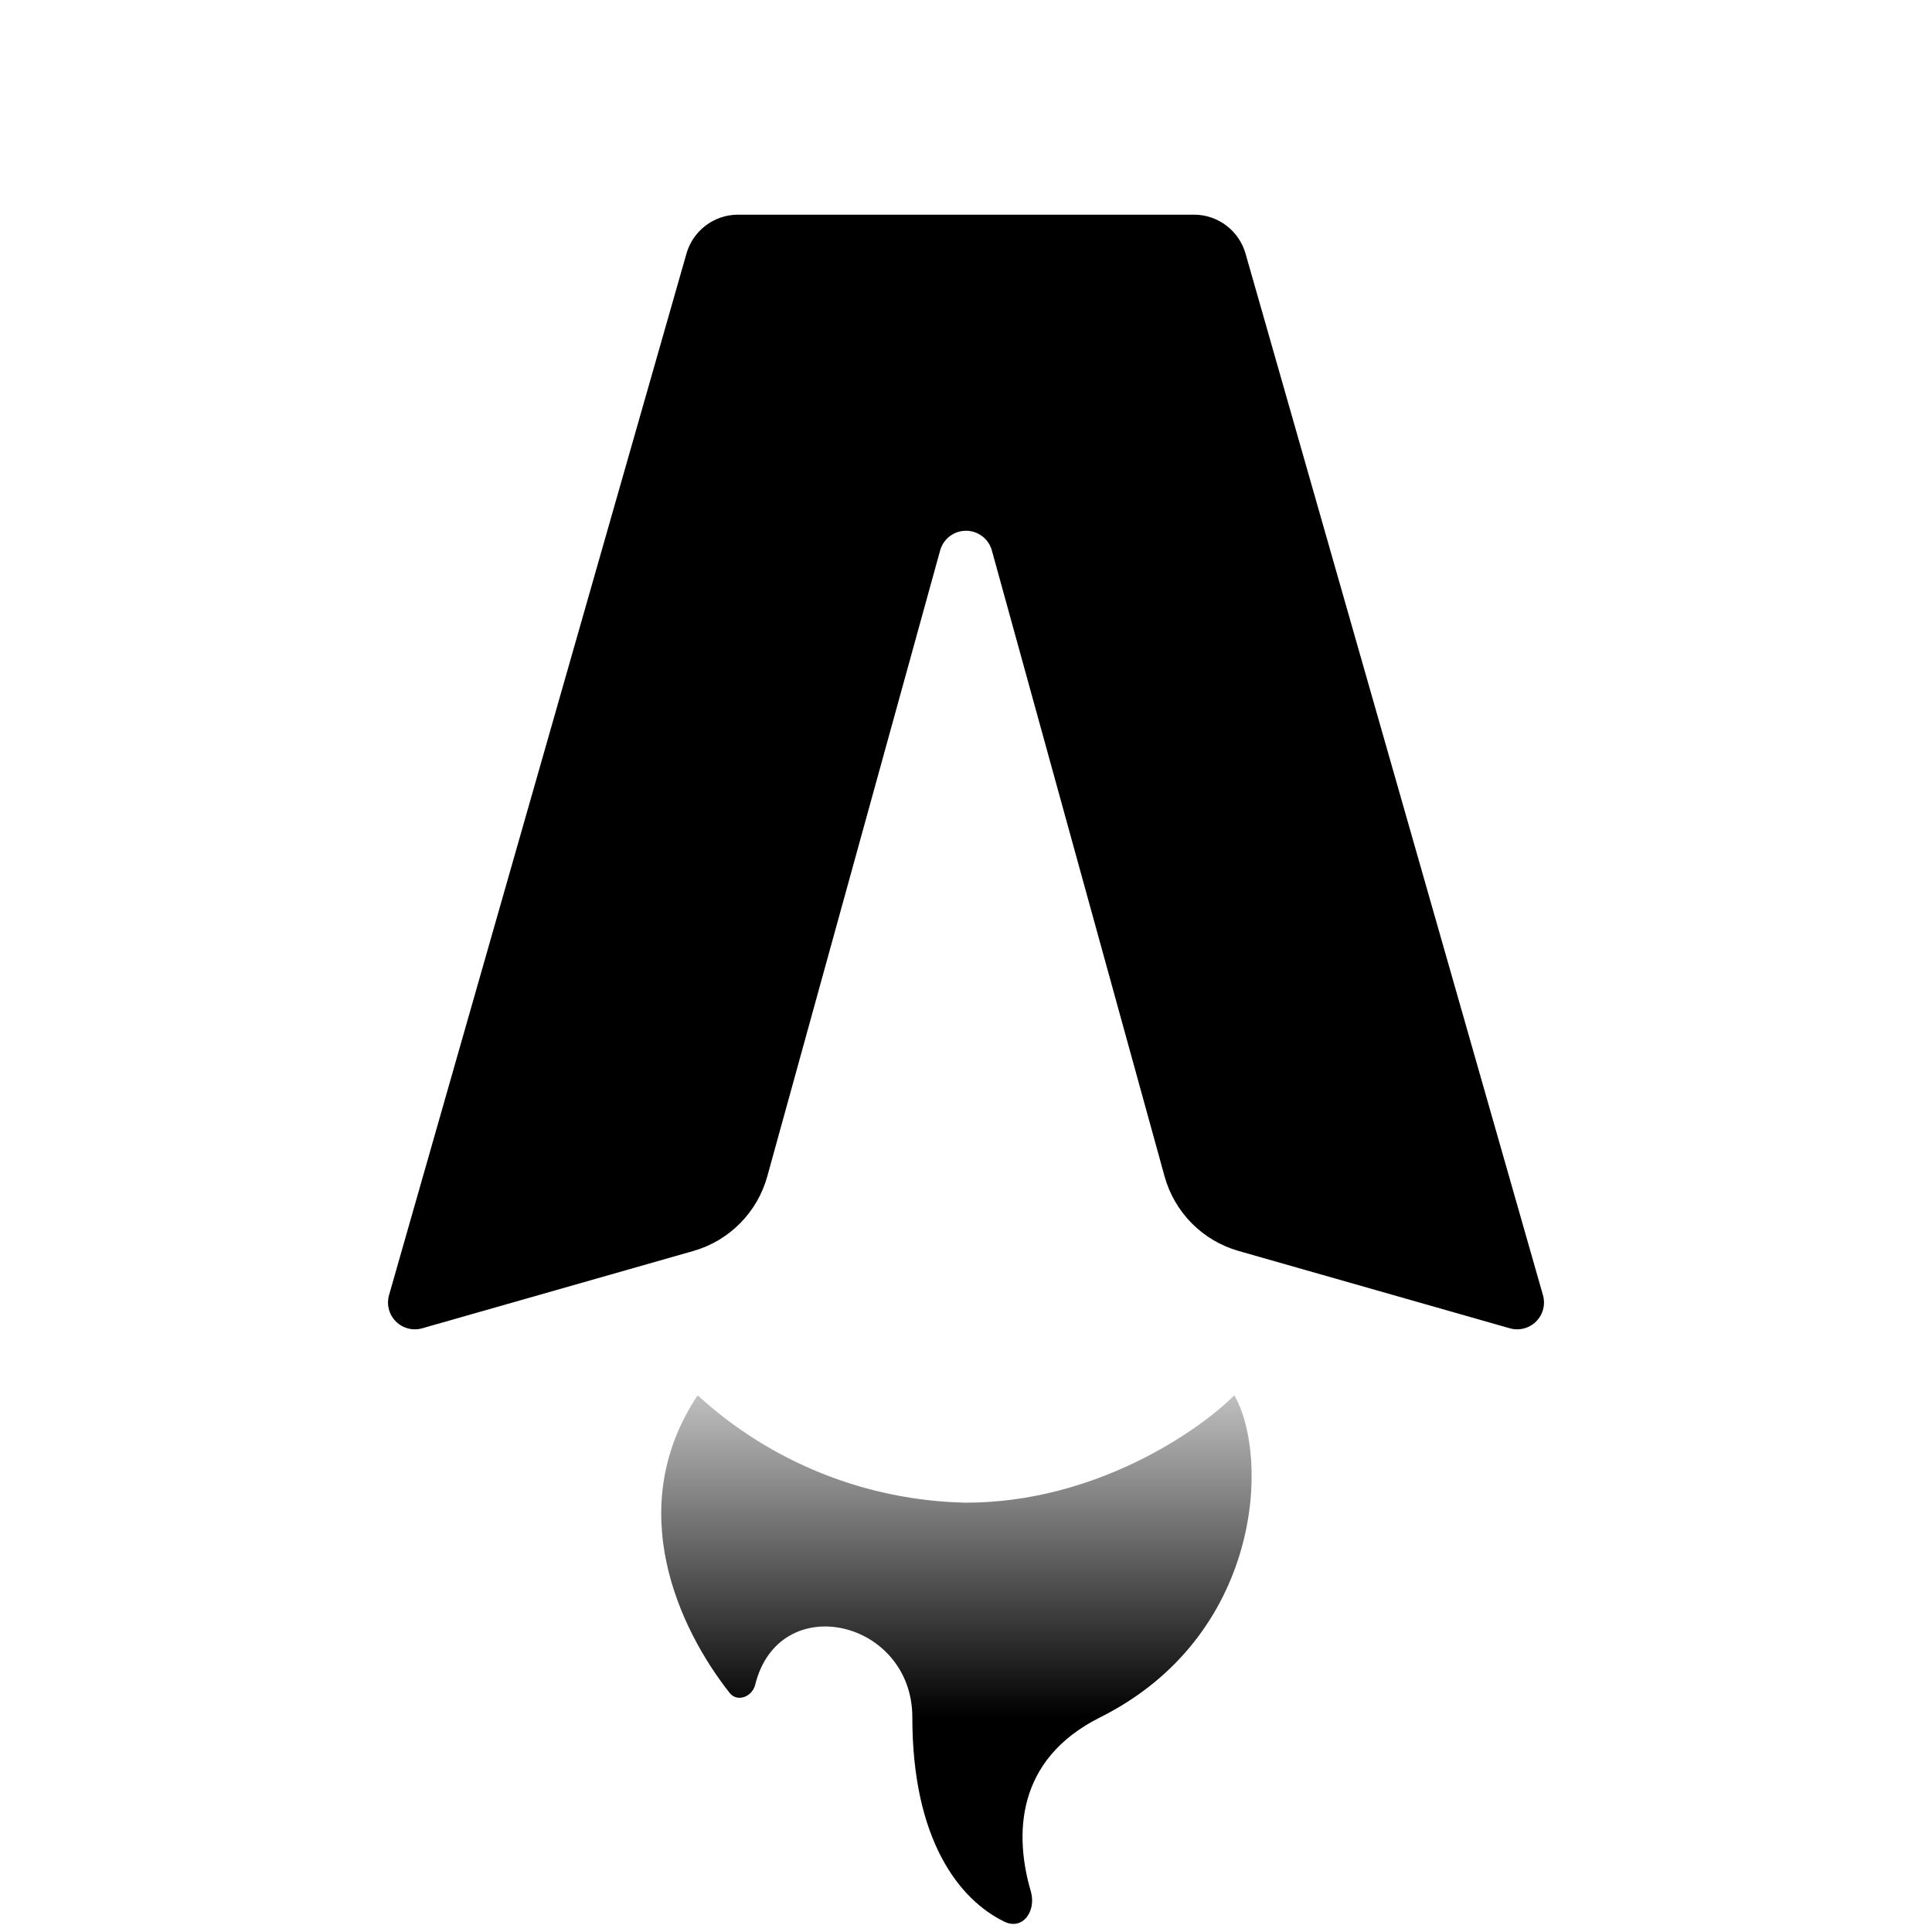
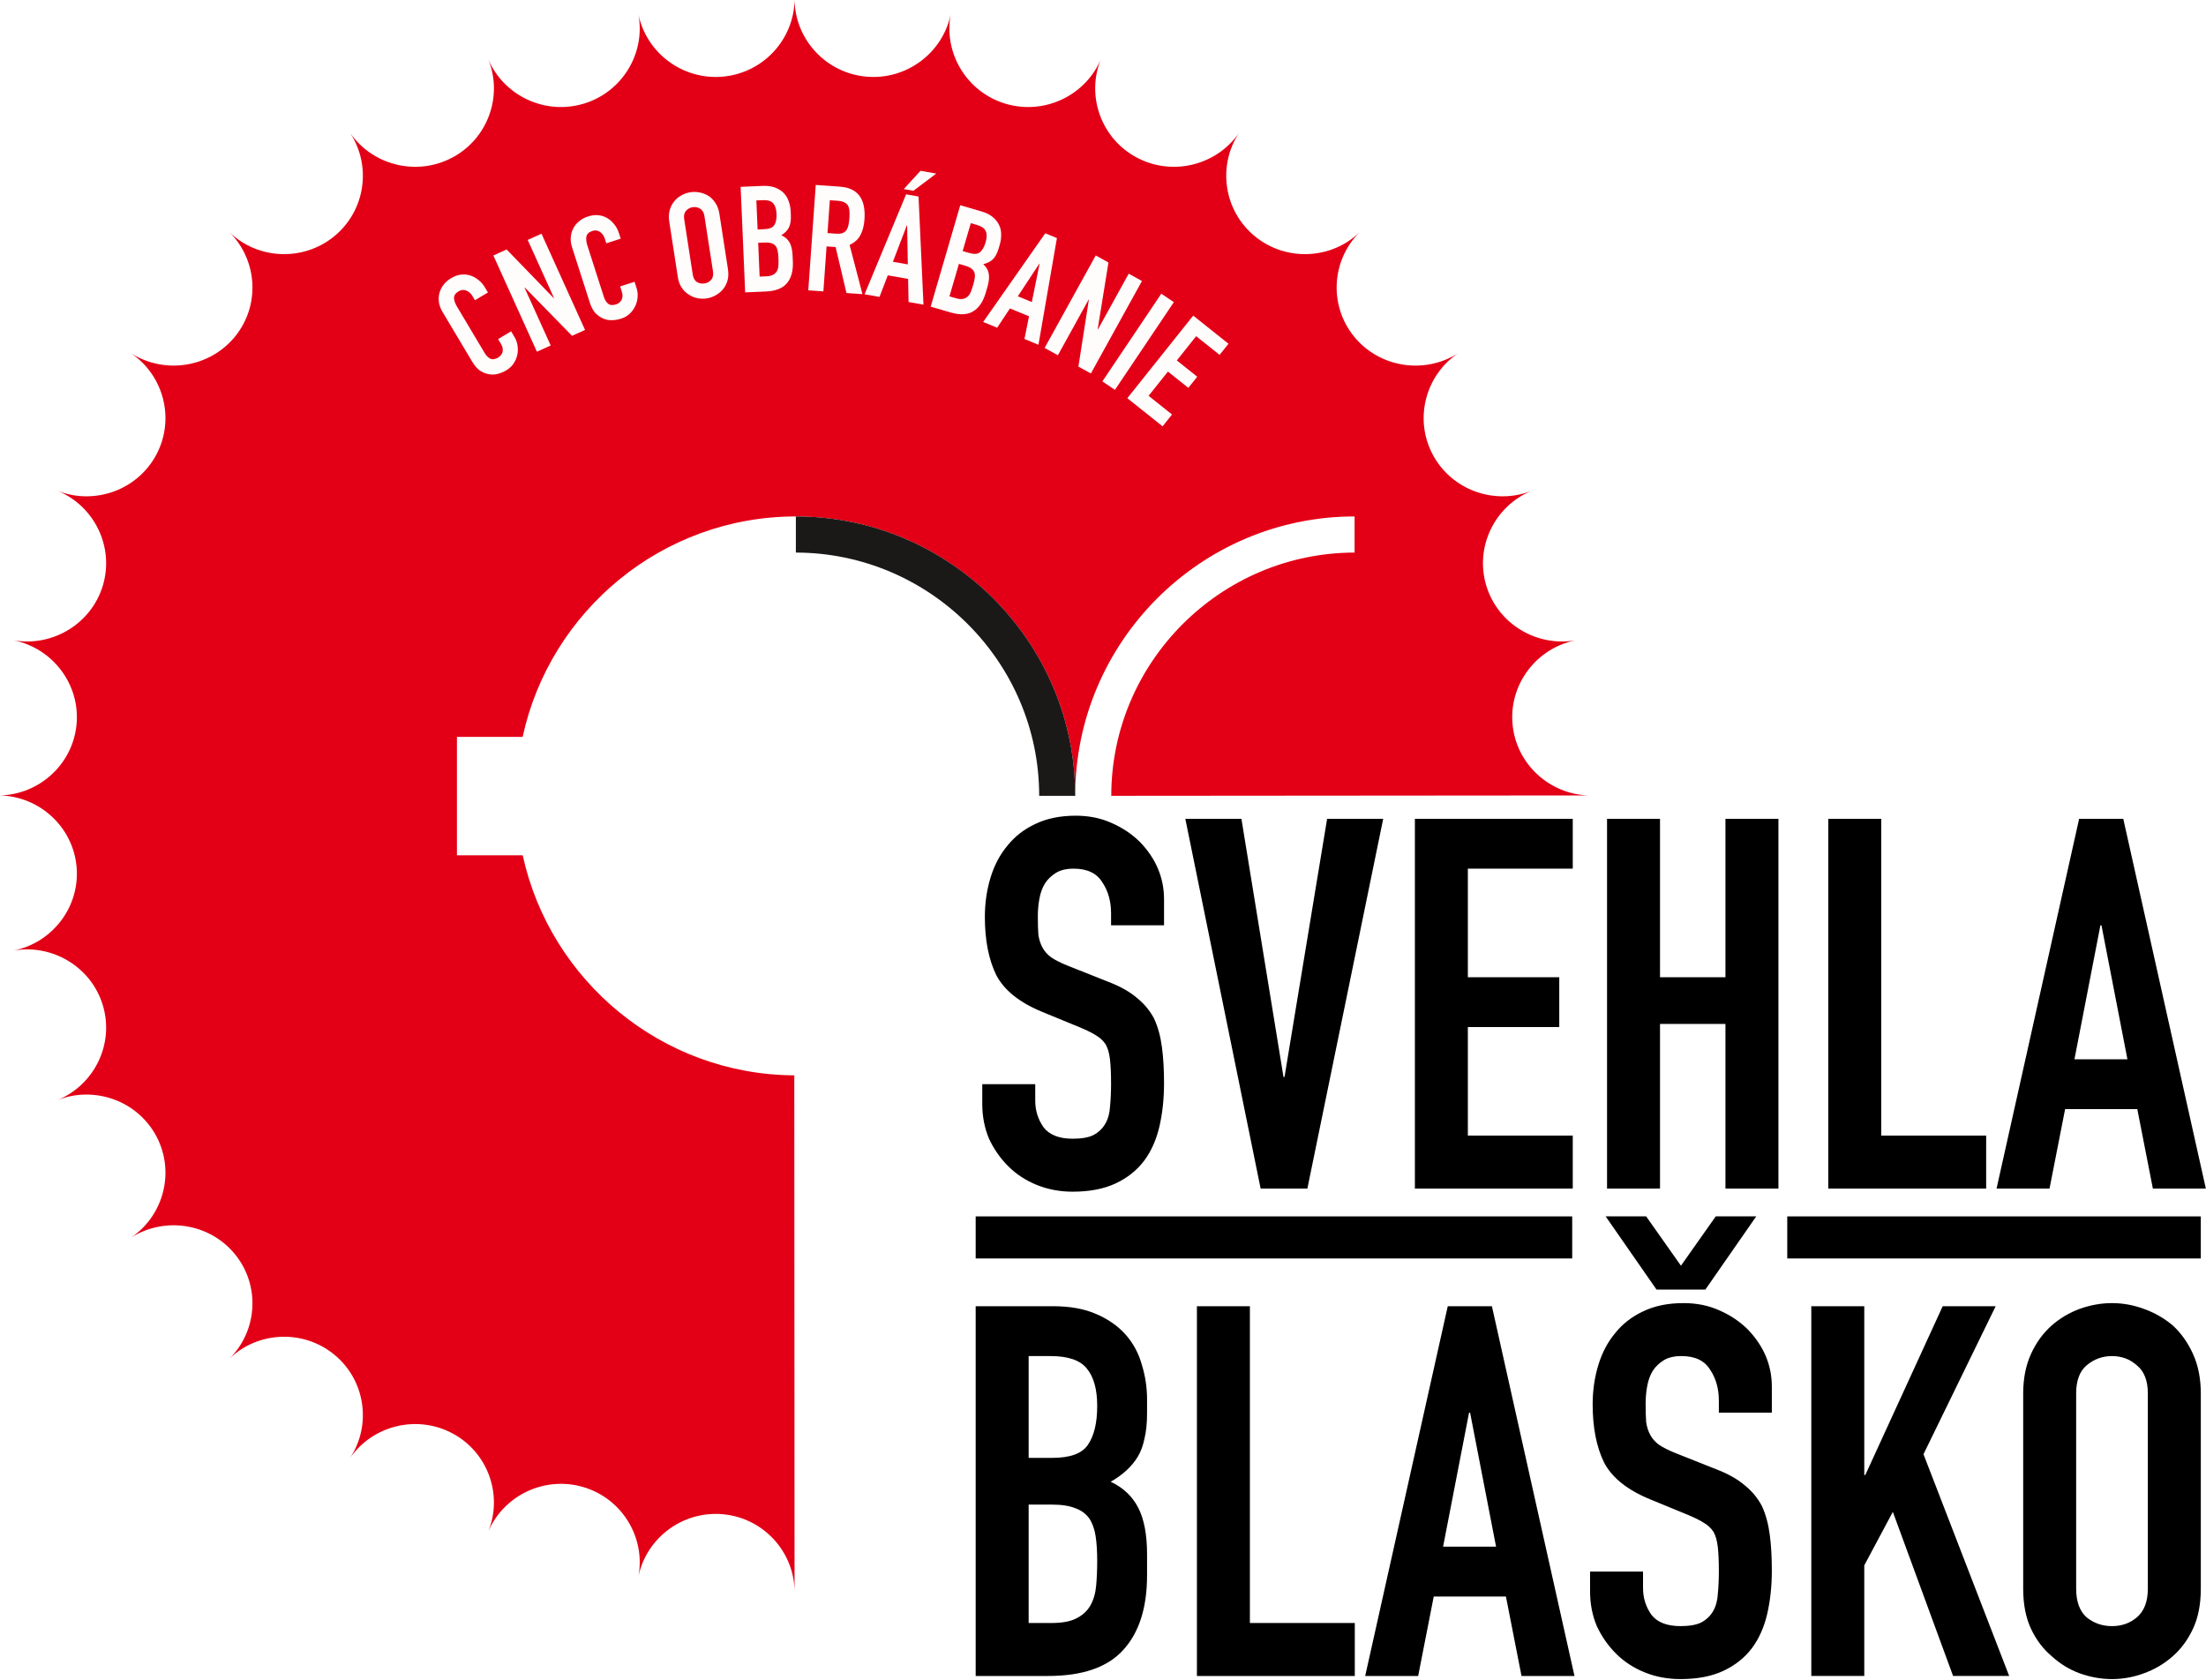
- <svg xmlns="http://www.w3.org/2000/svg" fill="none" viewBox="0 0 36 36">
-   <path fill="#000" d="M22.25 4h-8.5a1 1 0 0 0-.96.73l-5.54 19.4a.5.5 0 0 0 .62.62l5.05-1.44a2 2 0 0 0 1.38-1.4l3.22-11.66a.5.5 0 0 1 .96 0l3.22 11.67a2 2 0 0 0 1.38 1.39l5.05 1.44a.5.5 0 0 0 .62-.62l-5.54-19.4a1 1 0 0 0-.96-.73Z" />
-   <path fill="url(#gradient)" d="M18 28a7.63 7.63 0 0 1-5-2c-1.4 2.1-.35 4.35.6 5.55.14.17.41.07.47-.15.44-1.8 2.93-1.22 2.93.6 0 2.28.87 3.4 1.72 3.81.34.16.59-.2.49-.56-.31-1.05-.29-2.46 1.29-3.25 3-1.5 3.17-4.83 2.5-6-.67.67-2.6 2-5 2Z" />
-   <defs>
-     <linearGradient id="gradient" x1="16" x2="16" y1="32" y2="24" gradientUnits="userSpaceOnUse">
-       <stop stop-color="#000" />
-       <stop offset="1" stop-color="#000" stop-opacity="0" />
-     </linearGradient>
-   </defs>
-   <style>
-     @media (prefers-color-scheme:dark){:root{filter:invert(100%)}}
-   </style>
+ <svg xmlns="http://www.w3.org/2000/svg" clip-rule="evenodd" fill-rule="evenodd" stroke-linejoin="round" stroke-miterlimit="2" version="1.1" viewBox="0 0 2230 1698" xml:space="preserve">
+   <path d="m1086.9 804.55c0.087-155.56-126.82-282.46-282.42-282.46-135.14-0-248.65 95.731-276.14 222.85h-66.426v119.72l66.487-0.021c27.545 126.43 140.19 221.72 274.54 222.46l0.26 521.16c-0.677-39.784-31.564-73.704-72.339-77.462-40.637-3.74-77.174 23.766-85.428 62.584 7.133-39.096-16.447-78.383-55.683-90.024-39.111-11.59-80.367 8.255-96.097 44.75 14.859-36.86-0.37-80.022-36.499-99.182-36.015-19.086-80.412-7.789-103.17 24.817 21.833-33.307 15.42-78.592-16.209-104.42-31.528-25.741-77.308-23.333-105.64 4.061 28.404-28.529 31.092-74.189 5.177-105.69-25.83-31.379-71.192-37.934-104.84-16.55 33.058-22.382 44.707-66.631 25.524-102.58-19.118-35.803-62.303-51.077-99.518-36.613 36.877-15.323 57.151-56.4 45.556-95.412-11.57-38.879-50.82-62.371-90.176-55.61 39.195-7.914 67.207-44.221 63.541-84.742-3.642-40.355-37.493-71.066-77.361-72.052 39.868-0.985 73.719-31.696 77.361-72.054 3.666-40.52-24.346-76.827-63.541-84.739 39.356 6.761 78.606-16.73 90.176-55.61 11.595-39.015-8.679-80.089-45.556-95.416 37.215 14.465 80.4-0.807 99.518-36.613 19.183-35.946 7.534-80.194-25.524-102.57 33.649 21.379 79.011 14.822 104.84-16.559 25.915-31.495 23.227-77.158-5.177-105.69 28.327 27.393 74.107 29.802 105.64 4.063 31.629-25.83 38.042-71.118 16.209-104.43 22.758 32.607 67.155 43.906 103.17 24.817 36.129-19.16 51.358-62.322 36.499-99.18 15.73 36.497 56.986 56.339 96.097 44.748 39.236-11.638 62.816-50.927 55.683-90.02 8.254 38.813 44.791 66.321 85.428 62.58 40.775-3.754 71.662-37.677 72.339-77.461 0.677 39.784 31.564 73.707 72.337 77.461 40.637 3.741 77.174-23.767 85.432-62.58-7.136 39.093 16.443 78.382 55.681 90.02 39.112 11.591 80.368-8.251 96.097-44.748-14.857 36.858 0.37 80.02 36.5 99.18 36.016 19.089 80.409 7.79 103.17-24.817-21.832 33.308-15.419 78.596 16.211 104.43 31.527 25.739 77.308 23.33 105.63-4.063-28.403 28.529-31.091 74.192-5.172 105.69 25.825 31.381 71.184 37.938 104.84 16.559-33.063 22.378-44.708 66.626-25.525 102.57 19.114 35.806 62.3 51.078 99.518 36.613-36.878 15.327-57.153 56.401-45.558 95.416 11.569 38.88 50.819 62.371 90.178 55.61-39.2 7.912-67.209 44.219-63.544 84.739 3.644 40.358 37.493 71.069 77.362 72.054l-483 0.379c0-135.35 110.66-245.7 245.97-245.9v-36.523c-155.6-0-282.51 126.9-282.43 282.46v-1e-3z" fill="#e30016" />
+   <g transform="matrix(4.1667 0 0 4.1667 -777.36 -3391.6)">
+     <g transform="matrix(.85891 -.51212 .51212 .85891 -422.03 283.11)">
+       <path d="m316.2 900.2v1.584q0 1.188-0.468 2.268-0.432 1.044-1.224 1.872t-1.872 1.332q-1.044 0.468-2.268 0.468-1.044 0-2.124-0.288t-1.944-1.008-1.44-1.836q-0.54-1.152-0.54-2.916v-14.112q0-1.26 0.432-2.34t1.224-1.872 1.872-1.224q1.116-0.468 2.448-0.468 2.592 0 4.212 1.692 0.792 0.828 1.224 1.98 0.468 1.116 0.468 2.448v1.44h-3.672v-1.224q0-1.08-0.612-1.872t-1.656-0.792q-1.368 0-1.836 0.864-0.432 0.828-0.432 2.124v13.104q0 1.116 0.468 1.872 0.504 0.756 1.764 0.756 0.36 0 0.756-0.108 0.432-0.144 0.792-0.432 0.324-0.288 0.54-0.792t0.216-1.26v-1.26z" fill="#fffcfc" aria-label="C" />
+     </g>
+     <g transform="matrix(.91108 -.41224 .41224 .91108 -342.95 210.04)">
+       <path d="m316.96 899.96v-25.632h3.528l5.544 15.444h0.072v-15.444h3.672v25.632h-3.456l-5.616-15.408h-0.072v15.408z" fill="#fffcfc" aria-label="N" />
+     </g>
+     <g transform="matrix(.95211 -.30577 .30577 .95211 -257.36 143.69)">
+       <path d="m343.38 886.08v1.584q0 1.188-0.468 2.268-0.432 1.044-1.224 1.872t-1.872 1.332q-1.044 0.468-2.268 0.468-1.044 0-2.124-0.288t-1.944-1.008-1.44-1.836q-0.54-1.152-0.54-2.916v-14.112q0-1.26 0.432-2.34t1.224-1.872 1.872-1.224q1.116-0.468 2.448-0.468 2.592 0 4.212 1.692 0.792 0.828 1.224 1.98 0.468 1.116 0.468 2.448v1.44h-3.672v-1.224q0-1.08-0.612-1.872t-1.656-0.792q-1.368 0-1.836 0.864-0.432 0.828-0.432 2.124v13.104q0 1.116 0.468 1.872 0.504 0.756 1.764 0.756 0.36 0 0.756-0.108 0.432-0.144 0.792-0.432 0.324-0.288 0.54-0.792t0.216-1.26v-1.26z" fill="#fffcfc" aria-label="C" />
+     </g>
+     <g transform="matrix(.98825 -.15284 .15284 .98825 -131.5 63.984)">
+       <path d="m351.94 867.75q0-1.548 0.54-2.736t1.44-1.98q0.864-0.756 1.944-1.152 1.116-0.396 2.232-0.396t2.196 0.396q1.116 0.396 2.016 1.152 0.864 0.792 1.404 1.98t0.54 2.736v13.536q0 1.62-0.54 2.772t-1.404 1.908q-0.9 0.792-2.016 1.188-1.08 0.396-2.196 0.396t-2.232-0.396q-1.08-0.396-1.944-1.188-0.9-0.756-1.44-1.908t-0.54-2.772zm3.672 13.536q0 1.332 0.72 1.98 0.756 0.612 1.764 0.612t1.728-0.612q0.756-0.648 0.756-1.98v-13.536q0-1.332-0.756-1.944-0.72-0.648-1.728-0.648t-1.764 0.648q-0.72 0.612-0.72 1.944z" fill="#fffcfc" aria-label="O" />
+     </g>
+     <g transform="matrix(.99908 -.042884 .042884 .99908 -37.616 16.494)">
+       <path d="m367.35 884.99v-25.632h5.364q1.764 0 2.988 0.54 1.26 0.54 2.052 1.44t1.116 2.088q0.36 1.152 0.36 2.412v0.936q0 1.044-0.18 1.764-0.144 0.72-0.468 1.26-0.612 1.008-1.872 1.728 1.296 0.612 1.908 1.8t0.612 3.24v1.44q0 3.384-1.656 5.184-1.62 1.8-5.22 1.8zm3.672-11.88v8.208h1.584q1.116 0 1.728-0.324 0.648-0.324 0.972-0.9t0.396-1.368 0.072-1.728q0-0.972-0.108-1.692t-0.432-1.224q-0.36-0.504-0.972-0.72-0.612-0.252-1.62-0.252zm0-10.296v7.056h1.656q1.836 0 2.448-0.9 0.648-0.936 0.648-2.7 0-1.728-0.72-2.592-0.684-0.864-2.52-0.864z" fill="#fffcfc" aria-label="B" />
+     </g>
+     <g transform="matrix(.99751 .070525 -.070525 .99751 63.314 -24.664)">
+       <path d="m386.34 862.12v7.992h2.088q0.972 0 1.548-0.252 0.576-0.288 0.9-0.792 0.288-0.504 0.396-1.224 0.108-0.756 0.108-1.728t-0.108-1.692q-0.108-0.756-0.432-1.296-0.684-1.008-2.592-1.008zm-3.672 22.176v-25.632h5.904q6.48 0 6.48 7.524 0 2.268-0.72 3.852-0.684 1.584-2.448 2.556l3.96 11.7h-3.888l-3.42-10.944h-2.196v10.944z" fill="#fffcfc" aria-label="R" />
+     </g>
+     <g transform="matrix(.98487 .17331 -.17331 .98487 159.44 -55.275)">
+       <path d="m405.39 876.4-1.8-9.288h-0.072l-1.8 9.288zm-9.072 8.964 5.724-25.632h3.06l5.724 25.632h-3.672l-1.08-5.508h-5.004l-1.08 5.508zm4.932-26.784 3.24-5.076h3.888l-4.752 5.076z" fill="#fffcfc" aria-label="Á" />
+     </g>
+     <g transform="matrix(.95999 .28005 -.28005 .95999 265.08 -79.488)">
+       <path d="m412.43 887.89v-25.632h5.364q1.764 0 2.988 0.54 1.26 0.54 2.052 1.44t1.116 2.088q0.36 1.152 0.36 2.412v0.936q0 1.044-0.18 1.764-0.144 0.72-0.468 1.26-0.612 1.008-1.872 1.728 1.296 0.612 1.908 1.8t0.612 3.24v1.44q0 3.384-1.656 5.184-1.62 1.8-5.22 1.8zm3.672-11.88v8.208h1.584q1.116 0 1.728-0.324 0.648-0.324 0.972-0.9t0.396-1.368 0.072-1.728q0-0.972-0.108-1.692t-0.432-1.224q-0.36-0.504-0.972-0.72-0.612-0.252-1.62-0.252zm0-10.296v7.056h1.656q1.836 0 2.448-0.9 0.648-0.936 0.648-2.7 0-1.728-0.72-2.592-0.684-0.864-2.52-0.864z" fill="#fffcfc" aria-label="B" />
+     </g>
+     <g transform="matrix(.92447 .38126 -.38126 .92447 372.21 -94.667)">
+       <path d="m434.17 883.1-1.8-9.288h-0.072l-1.8 9.288zm-9.072 8.964 5.724-25.632h3.06l5.724 25.632h-3.672l-1.08-5.508h-5.004l-1.08 5.508z" fill="#fffcfc" aria-label="A" />
+     </g>
+     <g transform="matrix(.87527 .48363 -.48363 .87527 488.83 -100.17)">
+       <path d="m440.2 897.63v-25.632h3.528l5.544 15.444h0.072v-15.444h3.672v25.632h-3.456l-5.616-15.408h-0.072v15.408z" fill="#fffcfc" aria-label="N" />
+     </g>
+     <g transform="matrix(.83009 .55762 -.55762 .83009 581.81 -98.468)">
+       <path d="m454.32 905.5v-25.632h3.672v25.632z" fill="#fffcfc" aria-label="I" />
+     </g>
+     <g transform="matrix(.78165 .62372 -.62372 .78165 667.44 -87.515)">
+       <path d="m460.44 909.51v-25.632h10.944v3.456h-7.272v7.524h6.336v3.456h-6.336v7.524h7.272v3.672z" fill="#fffcfc" aria-label="E" />
+     </g>
+   </g>
+   <path d="m1086.9 804.55c0.137-155.56-126.77-282.46-282.38-282.46v36.523c135.32 0.2 245.97 110.55 245.97 245.9l36.402 0.042z" fill="#1b1918" />
+   <path d="m1176.7 935.39h-53.55v-12.075q0-18.375-8.925-31.5-8.4-13.65-28.875-13.65-11.025 0-17.85 4.2t-11.025 10.5q-4.2 6.825-5.775 15.75-1.575 8.4-1.575 17.85 0 11.025 0.525 18.375 1.05 7.35 4.2 13.125t8.925 9.975q6.3 4.2 16.8 8.4l40.95 16.275q17.85 6.825 28.875 16.275 11.025 8.925 17.325 21 5.775 12.6 7.875 28.875 2.1 15.75 2.1 36.225 0 23.625-4.725 44.1-4.725 19.95-15.225 34.125-11.025 14.7-28.875 23.1t-43.575 8.4q-19.425 0-36.225-6.825t-28.875-18.9-19.425-27.825q-6.825-16.275-6.825-35.175v-19.95h53.55v16.8q0 14.7 8.4 26.775 8.925 11.55 29.4 11.55 13.65 0 21-3.675 7.875-4.2 12.075-11.55t4.725-17.325q1.05-10.5 1.05-23.1 0-14.7-1.05-24.15t-4.2-15.225q-3.675-5.775-9.975-9.45-5.775-3.675-15.75-7.875l-38.325-15.75q-34.65-14.175-46.725-37.275-11.55-23.625-11.55-58.8 0-21 5.775-39.9 5.775-18.9 17.325-32.55 11.025-13.65 27.825-21.525 17.325-8.4 40.95-8.4 19.95 0 36.225 7.35 16.8 7.35 28.875 19.425 24.15 25.2 24.15 57.75zm221.55-107.62-76.65 373.8h-47.25l-76.125-373.8h56.7l42.525 260.92h1.05l43.05-260.92zm32.025 373.8v-373.8h159.6v50.4h-106.05v109.72h92.4v50.4h-92.4v109.72h106.05v53.55zm194.25 0v-373.8h53.55v160.12h66.15v-160.12h53.55v373.8h-53.55v-166.42h-66.15v166.42zm223.65 0v-373.8h53.55v320.25h106.05v53.55zm302.4-130.72-26.25-135.45h-1.05l-26.25 135.45zm-132.3 130.72 83.475-373.8h44.625l83.475 373.8h-53.55l-15.75-80.325h-72.975l-15.75 80.325z" aria-label="SVEHLA" />
+   <g aria-label="BLAŠKO">
+     <path d="m986.29 1694.3v-373.8h78.225q25.725 0 43.575 7.875 18.375 7.875 29.925 21t16.275 30.45q5.25 16.8 5.25 35.175v13.65q0 15.225-2.625 25.725-2.1 10.5-6.825 18.375-8.925 14.7-27.3 25.2 18.9 8.925 27.825 26.25t8.925 47.25v21q0 49.35-24.15 75.6-23.625 26.25-76.125 26.25zm53.55-173.25v119.7h23.1q16.275 0 25.2-4.725 9.45-4.725 14.175-13.125t5.775-19.95 1.05-25.2q0-14.175-1.575-24.675t-6.3-17.85q-5.25-7.35-14.175-10.5-8.925-3.675-23.625-3.675zm0-150.15v102.9h24.15q26.775 0 35.7-13.125 9.45-13.65 9.45-39.375 0-25.2-10.5-37.8-9.975-12.6-36.75-12.6zm170.1 323.4v-373.8h53.55v320.25h106.05v53.55zm302.4-130.72-26.25-135.45h-1.05l-26.25 135.45zm-132.3 130.72 83.475-373.8h44.625l83.475 373.8h-53.55l-15.75-80.325h-72.975l-15.75 80.325zm411.07-266.18h-53.55v-12.075q0-18.375-8.925-31.5-8.4-13.65-28.875-13.65-11.025 0-17.85 4.2t-11.025 10.5q-4.2 6.825-5.775 15.75-1.575 8.4-1.575 17.85 0 11.025 0.525 18.375 1.05 7.35 4.2 13.125t8.925 9.975q6.3 4.2 16.8 8.4l40.95 16.275q17.85 6.825 28.875 16.275 11.025 8.925 17.325 21 5.775 12.6 7.875 28.875 2.1 15.75 2.1 36.225 0 23.625-4.725 44.1-4.725 19.95-15.225 34.125-11.025 14.7-28.875 23.1t-43.575 8.4q-19.425 0-36.225-6.825t-28.875-18.9-19.425-27.825q-6.825-16.275-6.825-35.175v-19.95h53.55v16.8q0 14.7 8.4 26.775 8.925 11.55 29.4 11.55 13.65 0 21-3.675 7.875-4.2 12.075-11.55t4.725-17.325q1.05-10.5 1.05-23.1 0-14.7-1.05-24.15t-4.2-15.225q-3.675-5.775-9.975-9.45-5.775-3.675-15.75-7.875l-38.325-15.75q-34.65-14.175-46.725-37.275-11.55-23.625-11.55-58.8 0-21 5.775-39.9t17.325-32.55q11.025-13.65 27.825-21.525 17.325-8.4 40.95-8.4 19.95 0 36.225 7.35 16.8 7.35 28.875 19.425 24.15 25.2 24.15 57.75zm-15.75-198.45-51.45 74.025h-49.35l-51.45-74.025h40.95l35.175 49.875 35.175-49.875zm55.649 464.62v-373.8h53.55v170.62h1.05l78.225-170.62h53.55l-72.975 149.62 86.625 224.18h-56.7l-60.9-165.9-28.875 54.075v111.82z" />
+     <path d="m2045.2 1408.7q0-22.575 7.875-39.9t21-28.875q12.6-11.025 28.35-16.8 16.275-5.775 32.55-5.775t32.025 5.775q16.275 5.775 29.4 16.8 12.6 11.55 20.475 28.875t7.875 39.9v197.4q0 23.625-7.875 40.425t-20.475 27.825q-13.125 11.55-29.4 17.325-15.75 5.775-32.025 5.775t-32.55-5.775q-15.75-5.775-28.35-17.325-13.125-11.025-21-27.825t-7.875-40.425zm53.55 197.4q0 19.425 10.5 28.875 11.025 8.925 25.725 8.925t25.2-8.925q11.025-9.45 11.025-28.875v-197.4q0-19.425-11.025-28.35-10.5-9.45-25.2-9.45t-25.725 9.45q-10.5 8.925-10.5 28.35z" />
+   </g>
+   <rect x="1806.7" y="1229.7" width="418.04" height="42.52" />
+   <rect x="986.29" y="1229.7" width="603.02" height="42.52" />
</svg>
